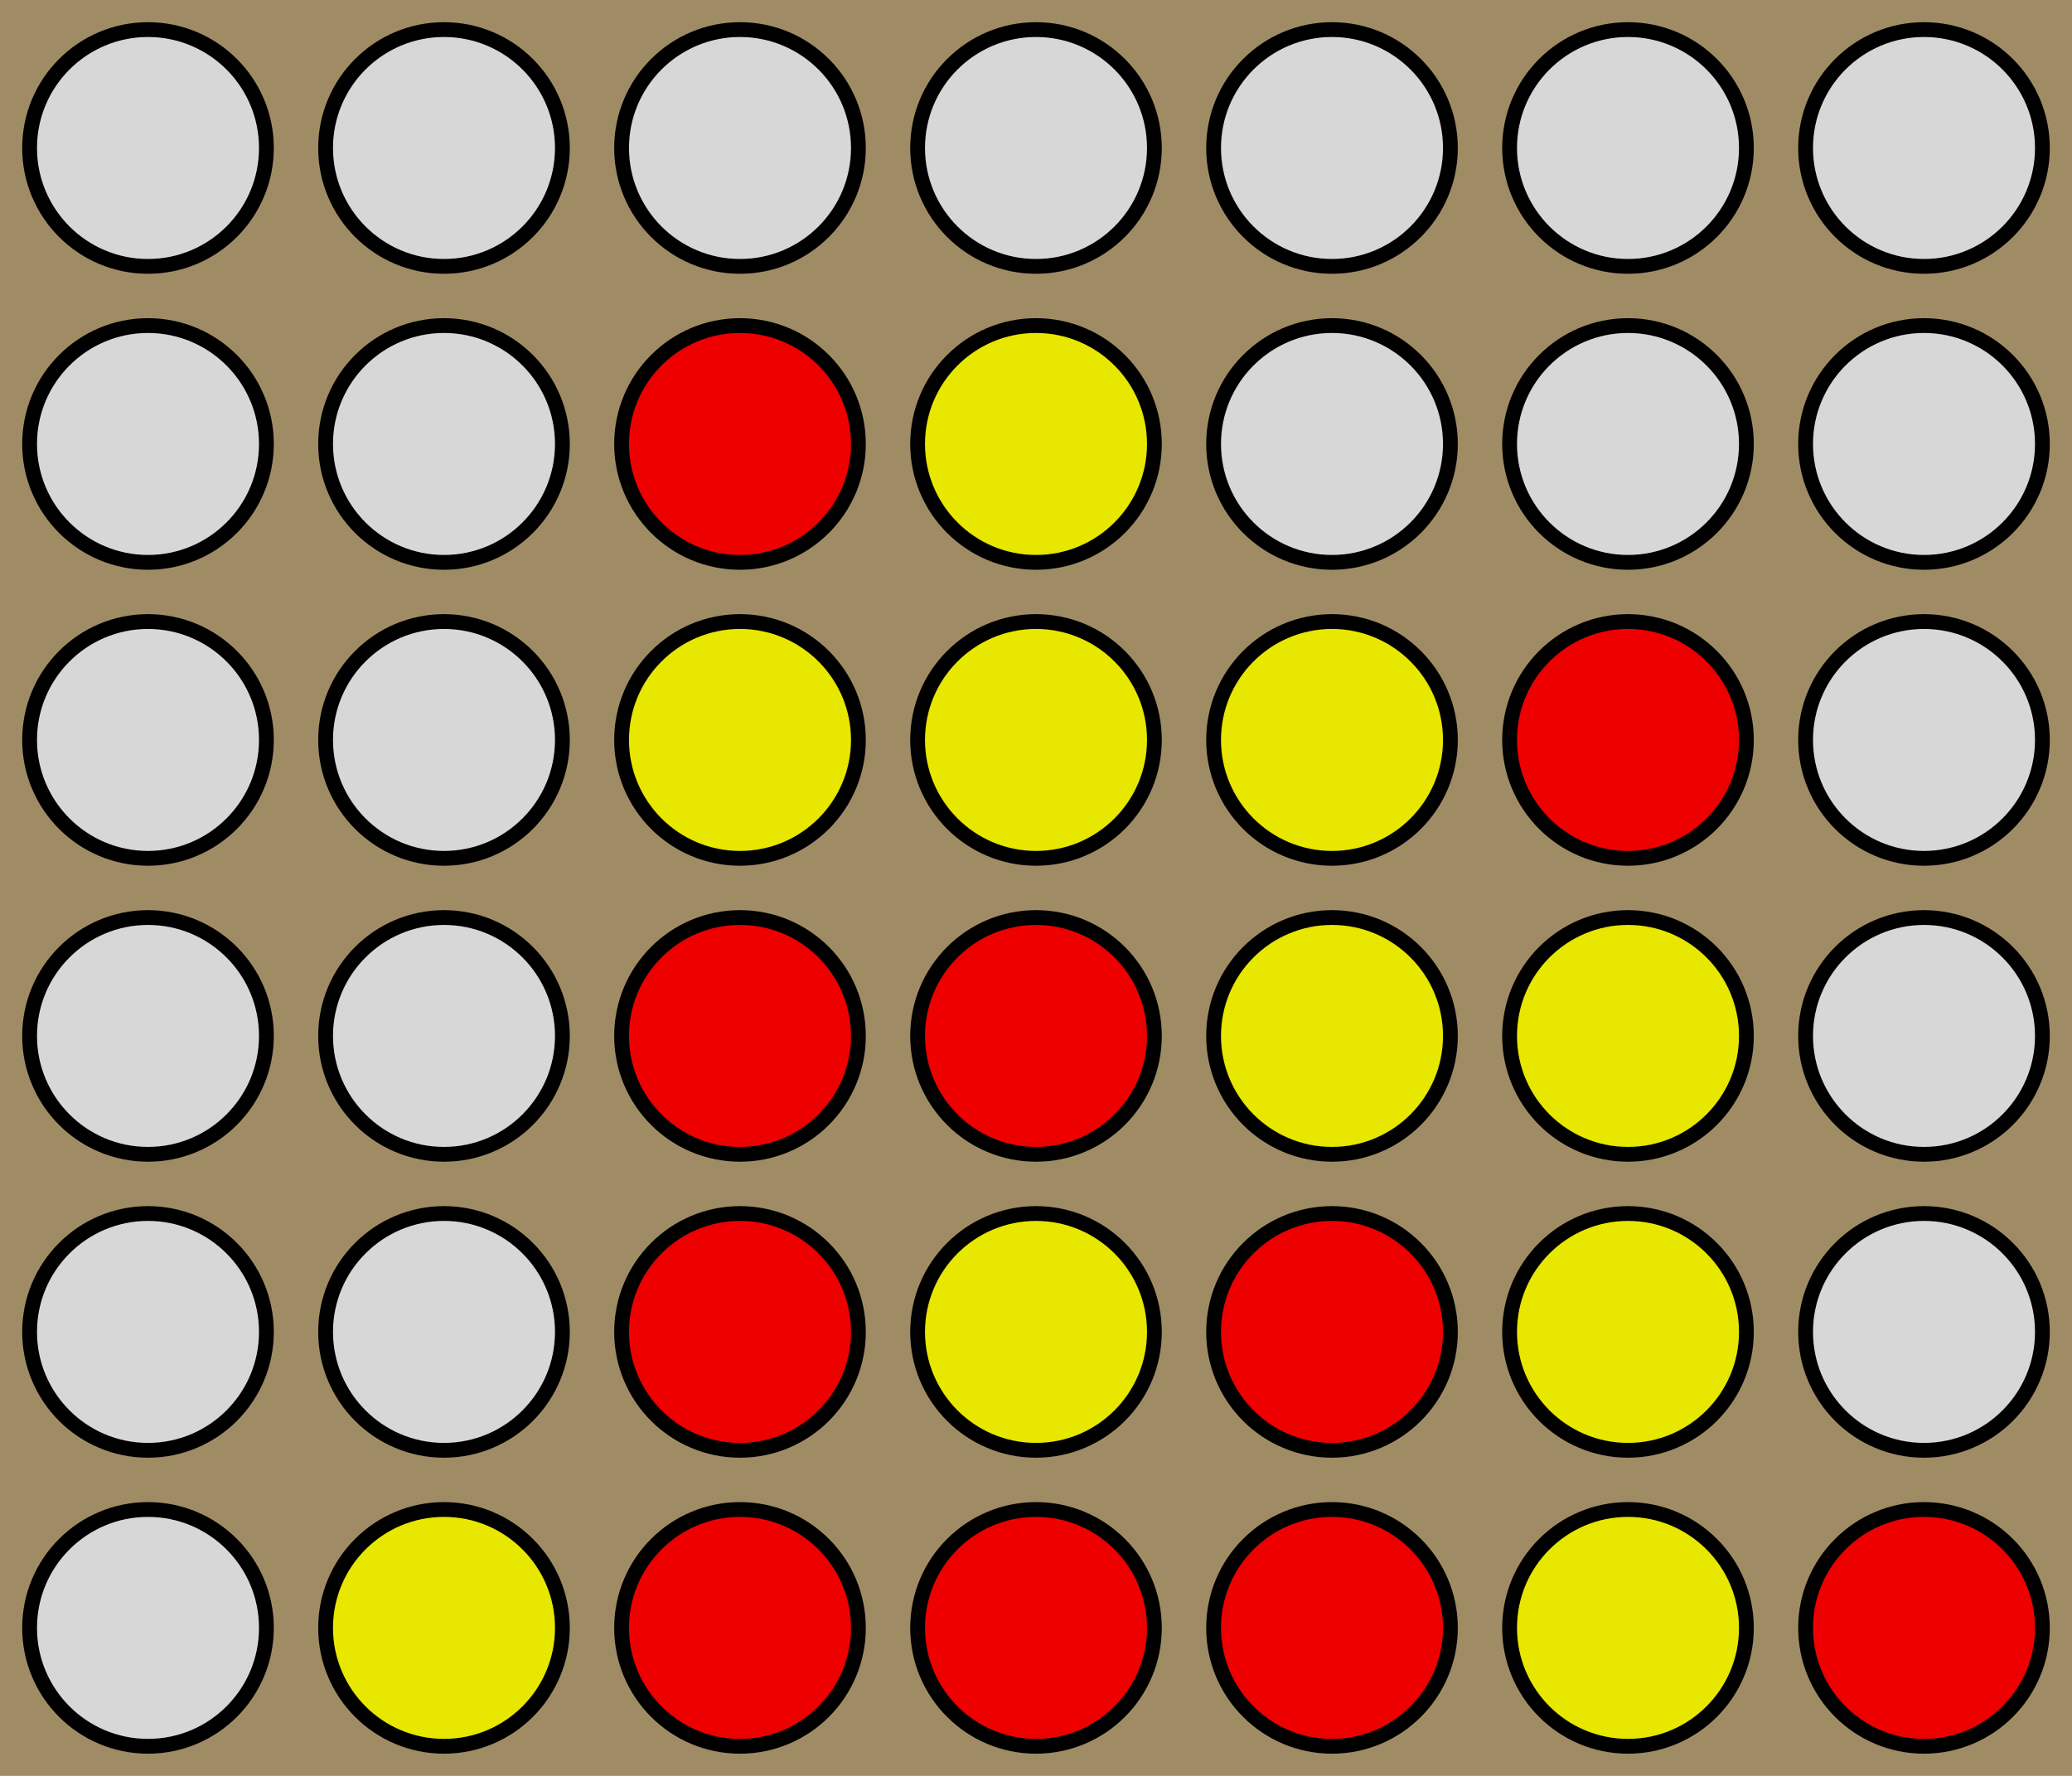
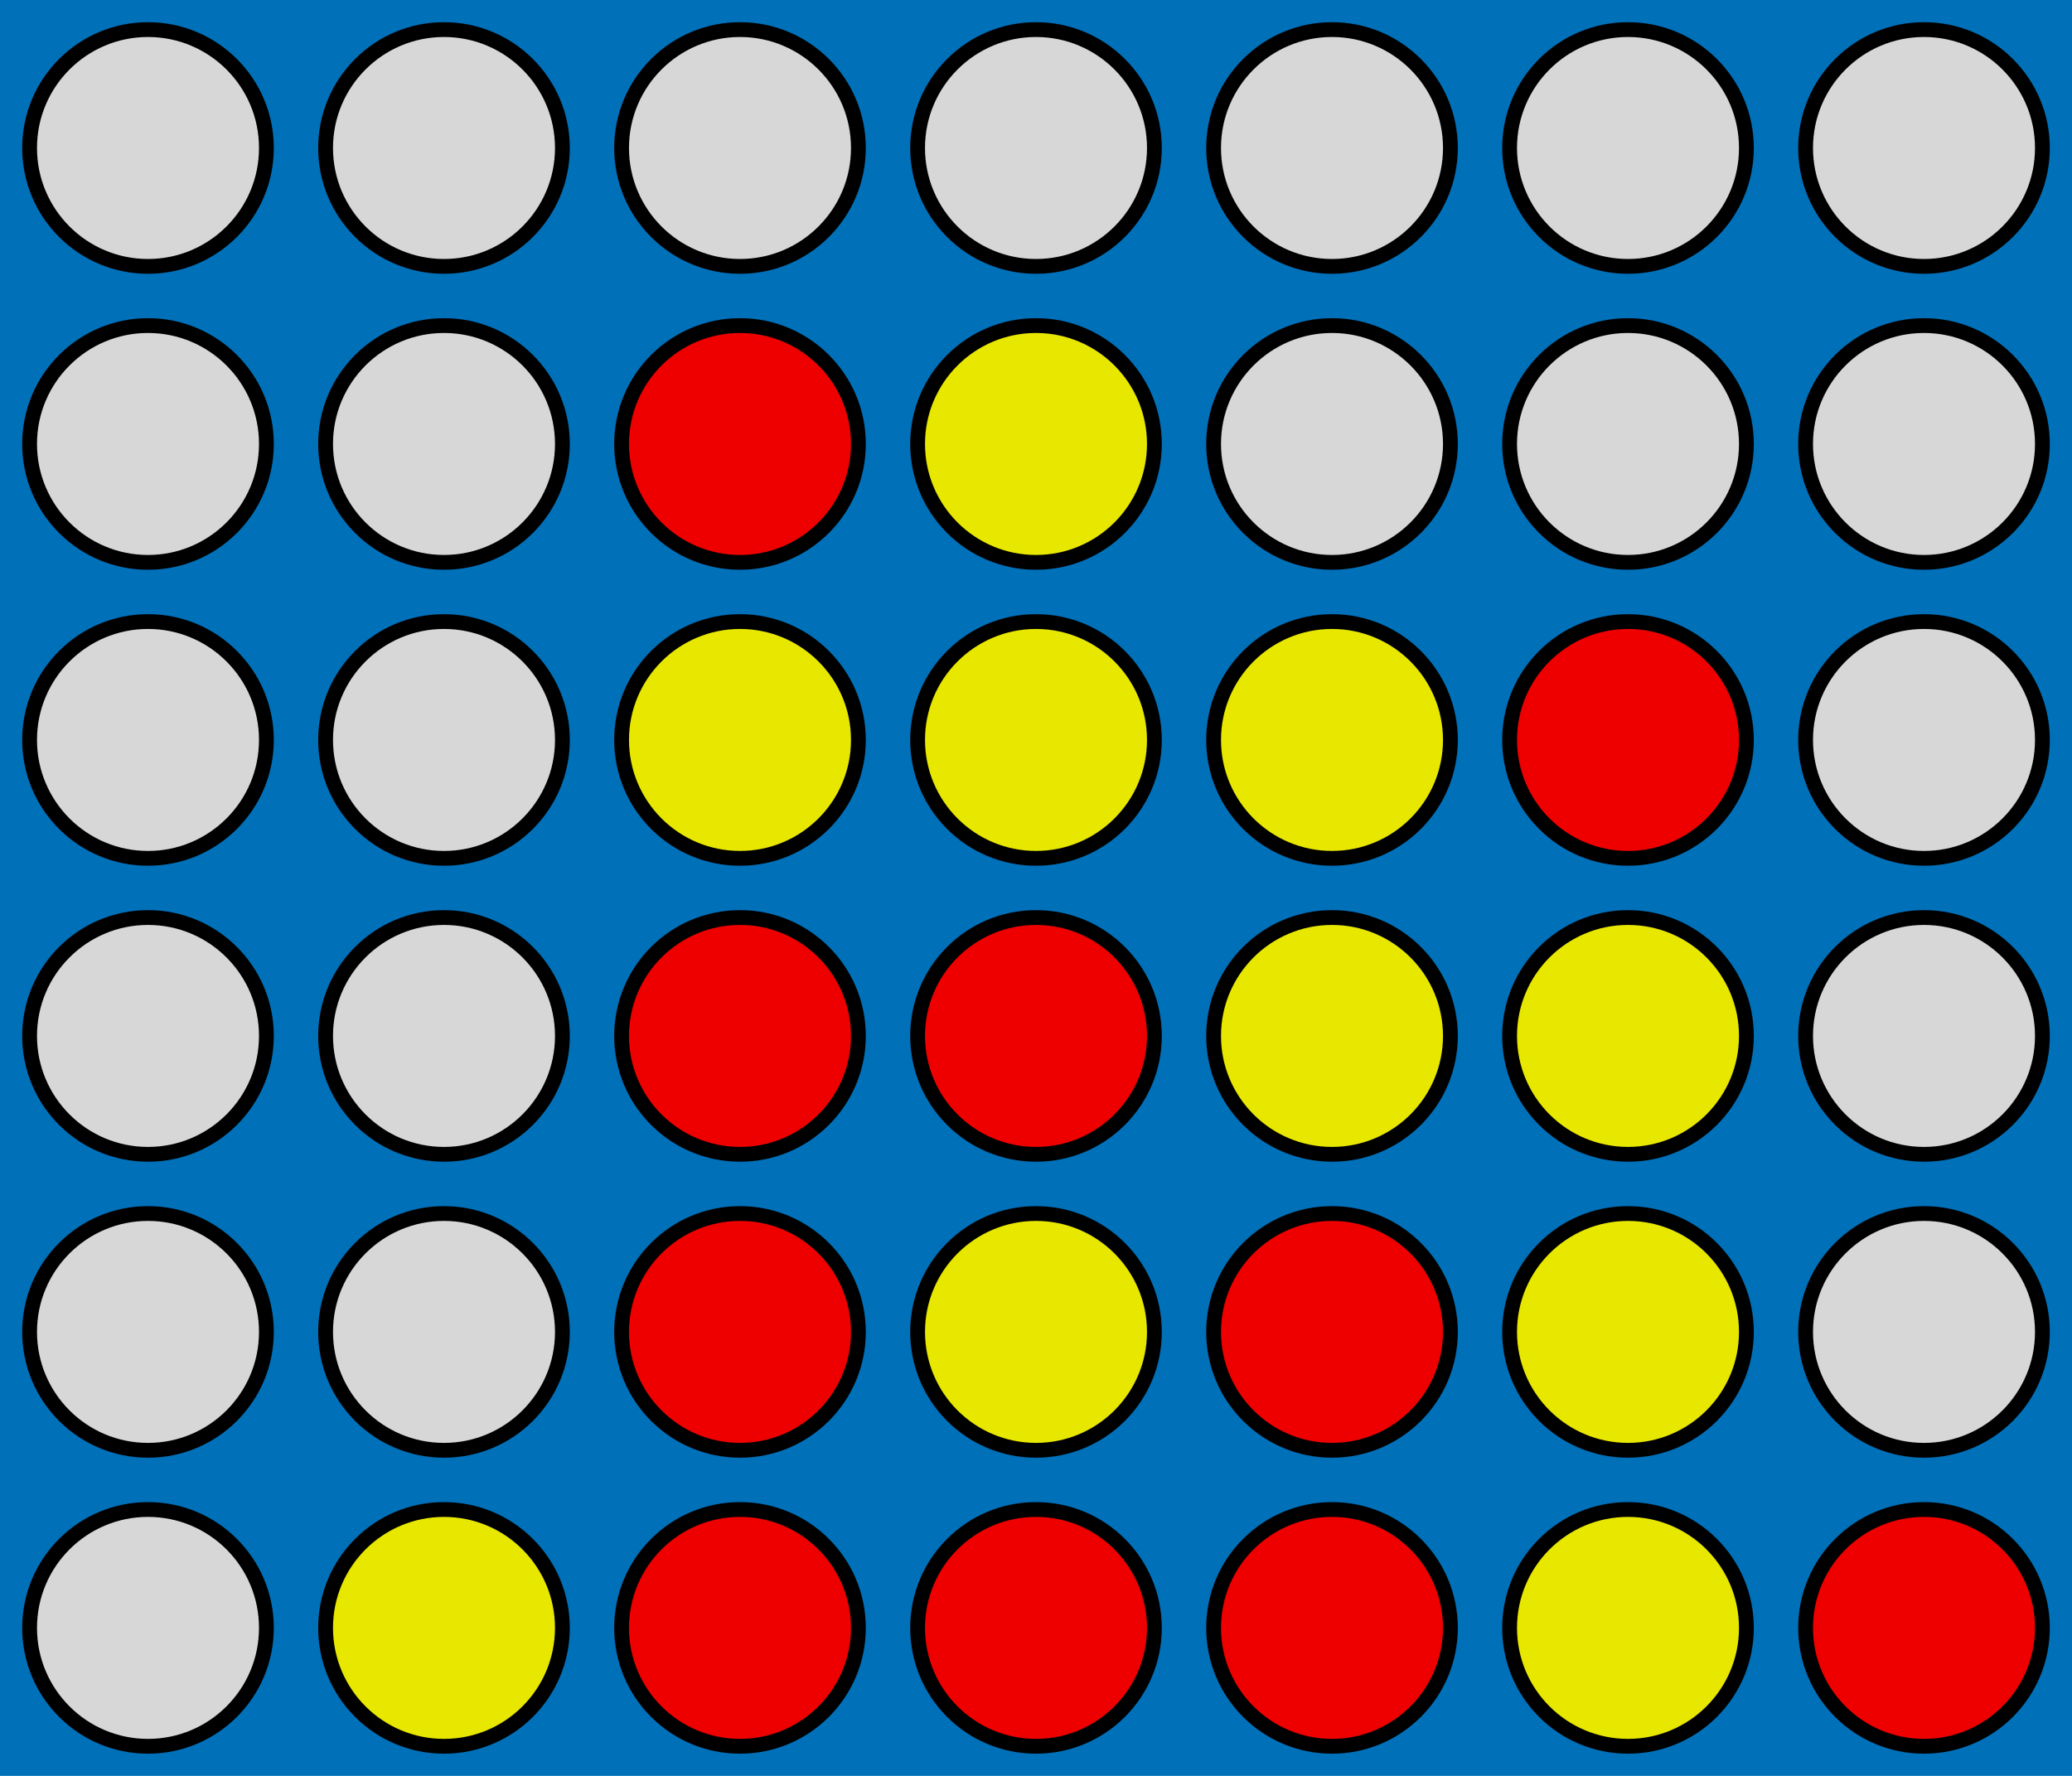
<svg xmlns="http://www.w3.org/2000/svg" xmlns:xlink="http://www.w3.org/1999/xlink" width="350" height="300" viewBox="1 1 7 6">
  <defs>
    <circle id="z" cx=".5" cy=".5" r=".4" stroke="black" stroke-width=".05" />
    <use id="o" xlink:href="#z" fill="#d7d7d7" />
    <use id="a" xlink:href="#z" fill="#e7e700" />
    <use id="b" xlink:href="#z" fill="#ee0000" />
  </defs>
  <g>
-     <rect x="0" y="0" width="8" height="7" fill="#a08c64" />
+     <rect x="0" y="0" width="8" height="7" fill="#0070b9" />
    <use xlink:href="#o" x="1" y="1" />
    <use xlink:href="#o" x="2" y="1" />
    <use xlink:href="#o" x="3" y="1" />
    <use xlink:href="#o" x="4" y="1" />
    <use xlink:href="#o" x="5" y="1" />
    <use xlink:href="#o" x="6" y="1" />
    <use xlink:href="#o" x="7" y="1" />
    <use xlink:href="#o" x="1" y="2" />
    <use xlink:href="#o" x="2" y="2" />
    <use xlink:href="#b" x="3" y="2" />
    <use xlink:href="#a" x="4" y="2" />
    <use xlink:href="#o" x="5" y="2" />
    <use xlink:href="#o" x="6" y="2" />
    <use xlink:href="#o" x="7" y="2" />
    <use xlink:href="#o" x="1" y="3" />
    <use xlink:href="#o" x="2" y="3" />
    <use xlink:href="#a" x="3" y="3" />
    <use xlink:href="#a" x="4" y="3" />
    <use xlink:href="#a" x="5" y="3" />
    <use xlink:href="#b" x="6" y="3" />
    <use xlink:href="#o" x="7" y="3" />
    <use xlink:href="#o" x="1" y="4" />
    <use xlink:href="#o" x="2" y="4" />
    <use xlink:href="#b" x="3" y="4" />
    <use xlink:href="#b" x="4" y="4" />
    <use xlink:href="#a" x="5" y="4" />
    <use xlink:href="#a" x="6" y="4" />
    <use xlink:href="#o" x="7" y="4" />
    <use xlink:href="#o" x="1" y="5" />
    <use xlink:href="#o" x="2" y="5" />
    <use xlink:href="#b" x="3" y="5" />
    <use xlink:href="#a" x="4" y="5" />
    <use xlink:href="#b" x="5" y="5" />
    <use xlink:href="#a" x="6" y="5" />
    <use xlink:href="#o" x="7" y="5" />
    <use xlink:href="#o" x="1" y="6" />
    <use xlink:href="#a" x="2" y="6" />
    <use xlink:href="#b" x="3" y="6" />
    <use xlink:href="#b" x="4" y="6" />
    <use xlink:href="#b" x="5" y="6" />
    <use xlink:href="#a" x="6" y="6" />
    <use xlink:href="#b" x="7" y="6" />
  </g>
  <g>
    <use xlink:href="#c" x="1" />
    <use xlink:href="#c" x="2" />
    <use xlink:href="#c" x="3" />
    <use xlink:href="#c" x="4" />
    <use xlink:href="#c" x="5" />
    <use xlink:href="#c" x="6" />
    <use xlink:href="#c" x="7" />
  </g>
</svg>
